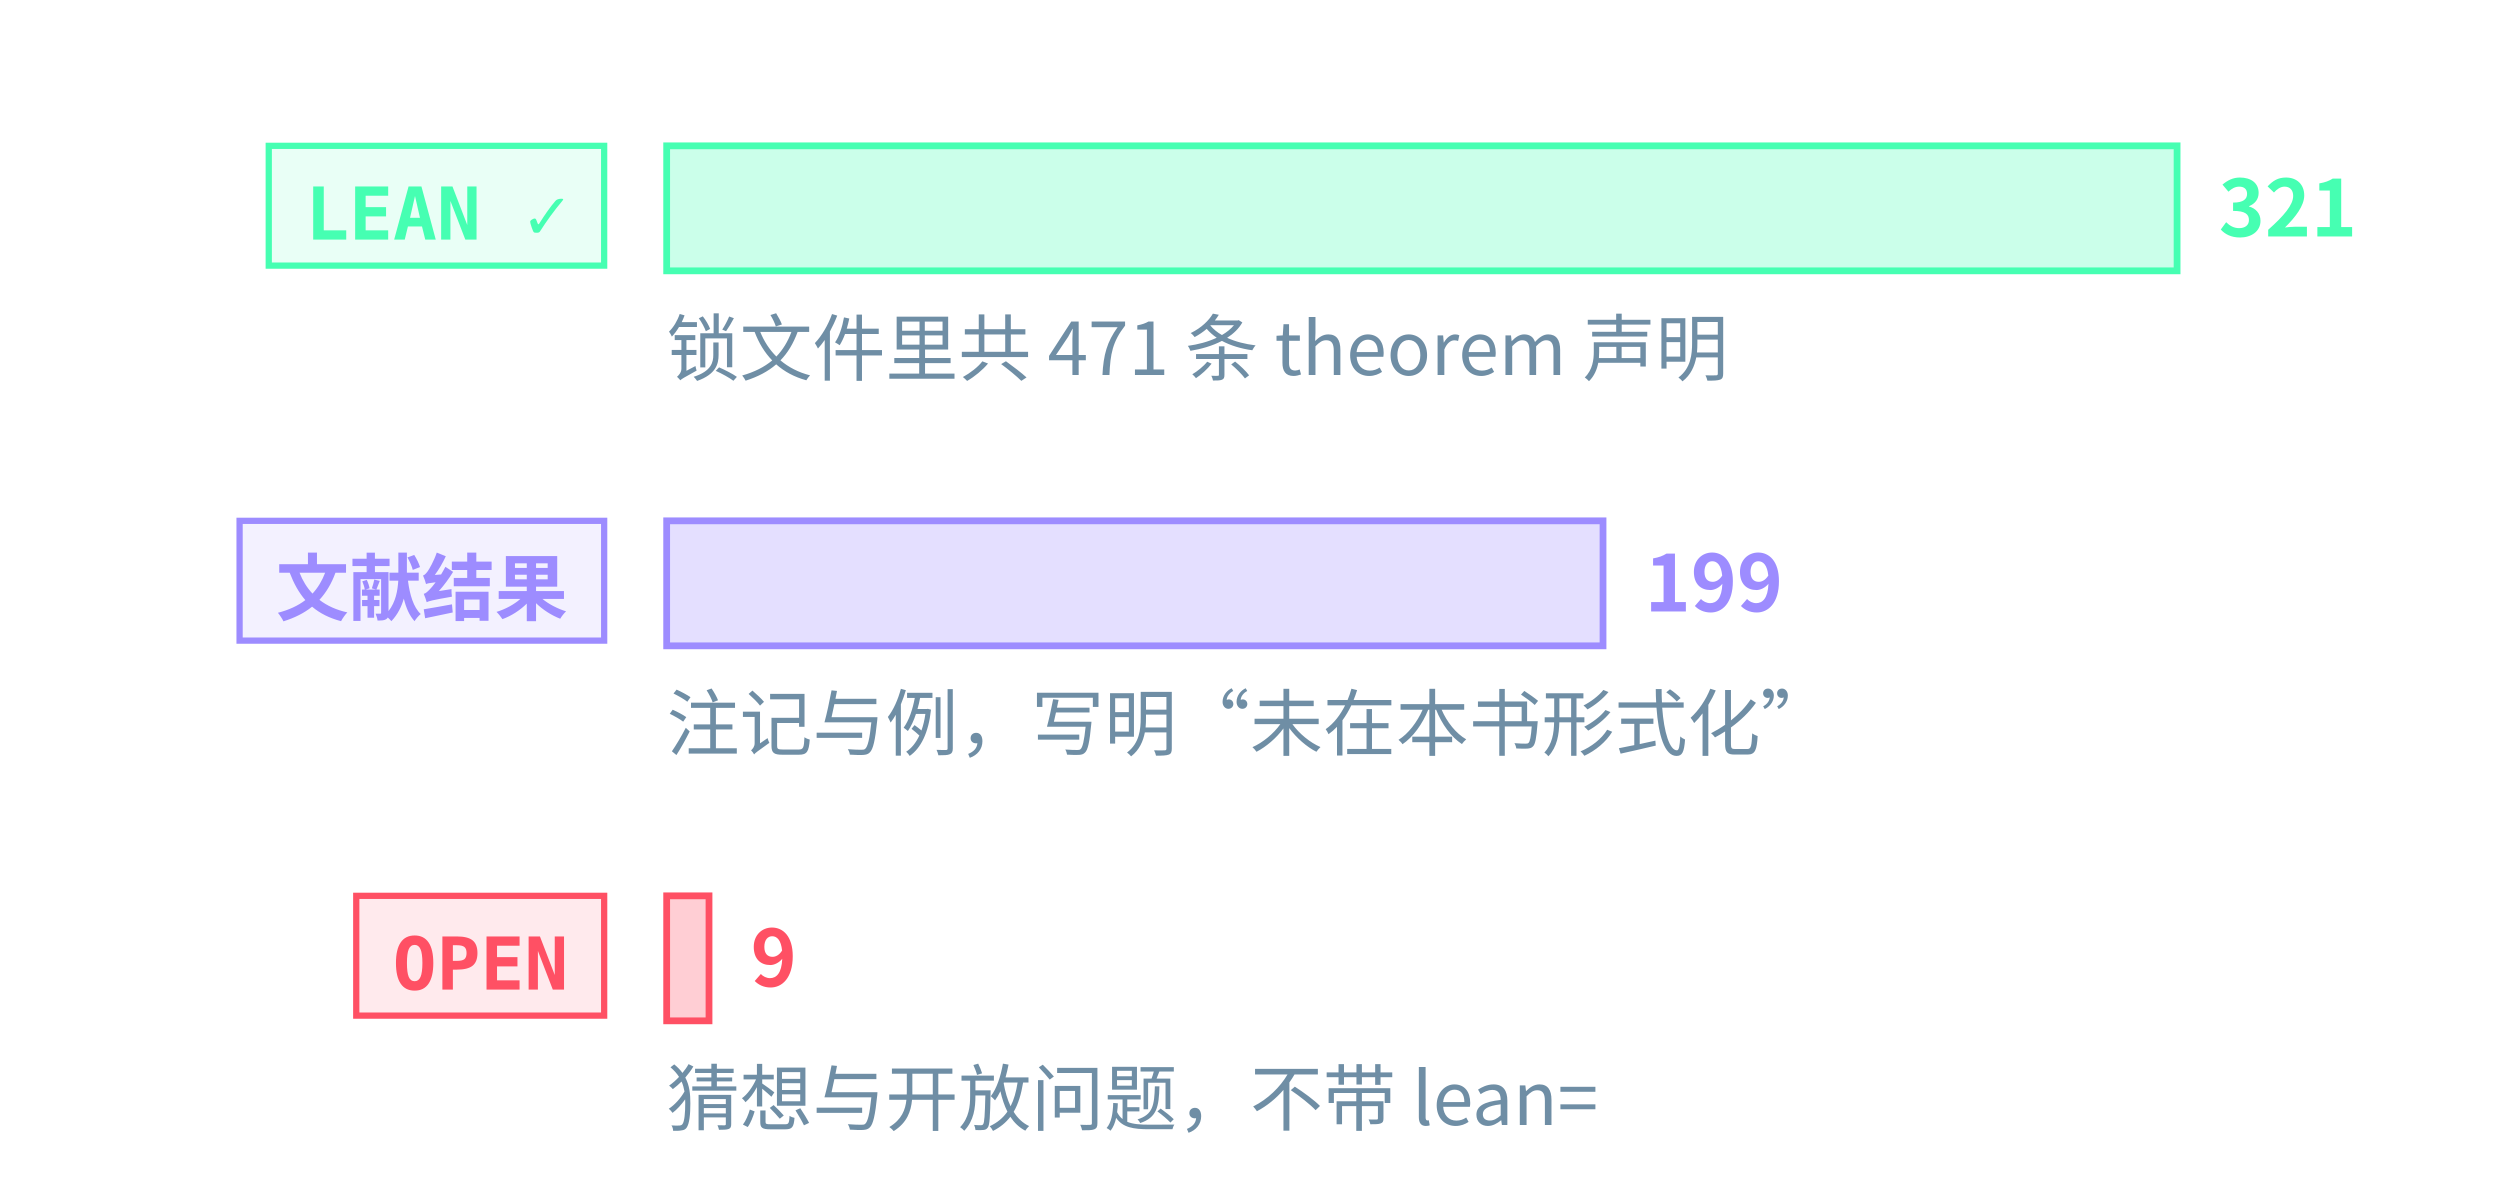
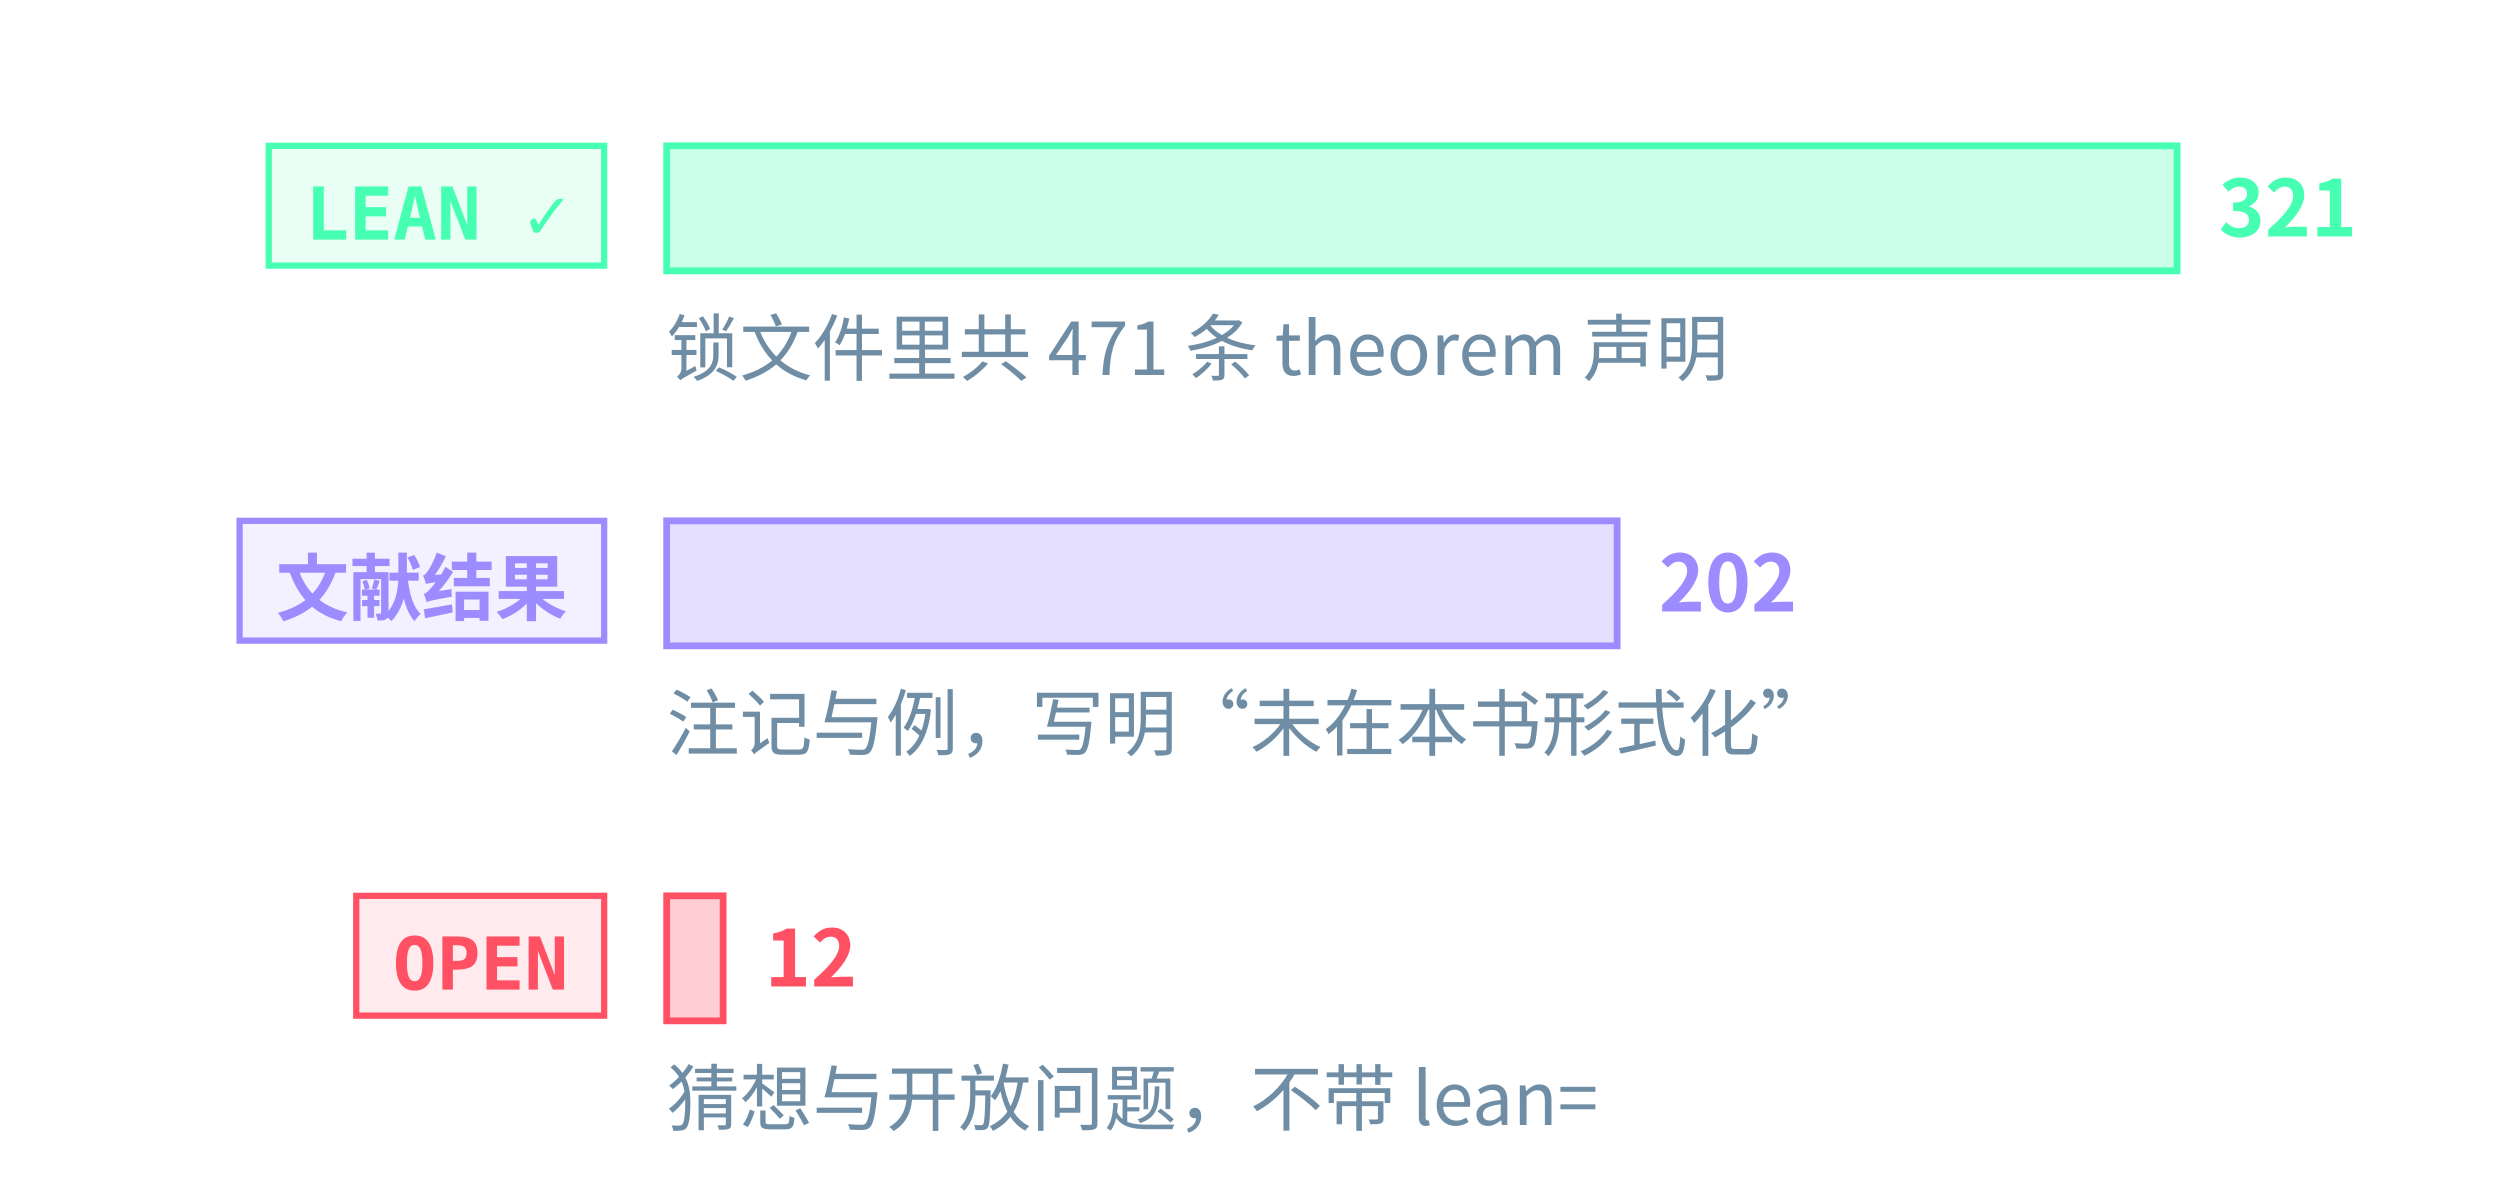
<svg xmlns="http://www.w3.org/2000/svg" class="tr-fig" data-tr-fig="prelude-three-tiers" data-lang="zh" viewBox="0 0 480 230" width="480" height="230" font-family="'Noto Sans SC', 'Noto Sans CJK SC', 'Source Sans 3', 'PingFang SC', 'Microsoft YaHei', system-ui, sans-serif" role="img" aria-label="三条横条，各配一个标签。最上面一条绿色，标签 LEAN ✓，是带 Lean 引用的定理、引理、命题与推论的条数，最长；中间一条紫色，标签“文献结果”，是标明文献结果的注记与例的条数；最下面一条红色，标签 OPEN，是开放猜想与开放问题的条数，很短。每条横条末端写着条数，绿色一条下面另注锁文件里 theorem 声明的条数。">
  <style>.ts-ink{stroke:#d4efff}.tf-ink{fill:#d4efff}.ts-dim{stroke:#6f8ea5}.tf-dim{fill:#6f8ea5}.ts-faint{stroke:#34506a}.tf-faint{fill:#34506a}.ts-edge{stroke:#143049}.tf-edge{fill:#143049}.ts-hot{stroke:#1f5d7c}.tf-hot{fill:#1f5d7c}.ts-bg{stroke:#03060c}.tf-bg{fill:#03060c}.ts-panel{stroke:#07101b}.tf-panel{fill:#07101b}.ts-sheet{stroke:#050c16}.tf-sheet{fill:#050c16}.ts-cyan{stroke:#19f0ff}.tf-cyan{fill:#19f0ff}.ts-magenta{stroke:#ff2fd0}.tf-magenta{fill:#ff2fd0}.ts-amber{stroke:#ffc83d}.tf-amber{fill:#ffc83d}.ts-violet{stroke:#9d8cff}.tf-violet{fill:#9d8cff}.ts-ok{stroke:#46ffb2}.tf-ok{fill:#46ffb2}.ts-warn{stroke:#ff5064}.tf-warn{fill:#ff5064}.ts-blue{stroke:#2a7bff}.tf-blue{fill:#2a7bff}.ts-orange{stroke:#ff8a3c}.tf-orange{fill:#ff8a3c}.ts-sigma{stroke:#cfe3ff}.tf-sigma{fill:#cfe3ff}</style>
  <rect x="51.6" y="28" width="64.4" height="23" class="ts-ok tf-ok" stroke-width="1.2" fill-opacity="0.12" />
  <text class="tf-ok tr-fig-mono" x="58.6" y="46" font-size="14" font-family="'JetBrains Mono', 'DejaVu Sans Mono', ui-monospace, Menlo, Consolas, monospace" font-weight="600">LEAN ✓</text>
  <rect x="128" y="28" width="290" height="24" class="ts-ok tf-ok" stroke-width="1.3" fill-opacity="0.28" />
  <text class="tf-ok" x="426" y="45.4" font-size="15" font-weight="600">321</text>
  <rect x="46" y="100" width="70" height="23" class="ts-violet tf-violet" stroke-width="1.2" fill-opacity="0.12" />
  <text class="tf-violet tr-fig-mono" x="53" y="118" font-size="14" font-family="'JetBrains Mono', 'DejaVu Sans Mono', ui-monospace, Menlo, Consolas, monospace" font-weight="600">文献结果</text>
-   <rect x="128" y="100" width="179.78" height="24" class="ts-violet tf-violet" stroke-width="1.3" fill-opacity="0.28" />
-   <text class="tf-violet" x="315.78" y="117.4" font-size="15" font-weight="600">199</text>
+   <rect x="128" y="100" width="182.49" height="24" class="ts-violet tf-violet" stroke-width="1.3" fill-opacity="0.28" />
+   <text class="tf-violet" x="318.49" y="117.4" font-size="15" font-weight="600">202</text>
  <rect x="68.4" y="172" width="47.6" height="23" class="ts-warn tf-warn" stroke-width="1.2" fill-opacity="0.12" />
  <text class="tf-warn tr-fig-mono" x="75.4" y="190" font-size="14" font-family="'JetBrains Mono', 'DejaVu Sans Mono', ui-monospace, Menlo, Consolas, monospace" font-weight="600">OPEN</text>
-   <rect x="128" y="172" width="8.13" height="24" class="ts-warn tf-warn" stroke-width="1.3" fill-opacity="0.28" />
-   <text class="tf-warn" x="144.13" y="189.4" font-size="15" font-weight="600">9</text>
+   <rect x="128" y="172" width="10.84" height="24" class="ts-warn tf-warn" stroke-width="1.3" fill-opacity="0.28" />
+   <text class="tf-warn" x="146.84" y="189.4" font-size="15" font-weight="600">12</text>
  <text class="tf-dim" x="128" y="72" font-size="14">锁文件里共 471 条 theorem 声明</text>
  <text class="tf-dim" x="128" y="144" font-size="14">注记与例，写明“未在本书形式化”</text>
  <text class="tf-dim" x="128" y="216" font-size="14">猜想与开放问题，不带 lean=</text>
</svg>
